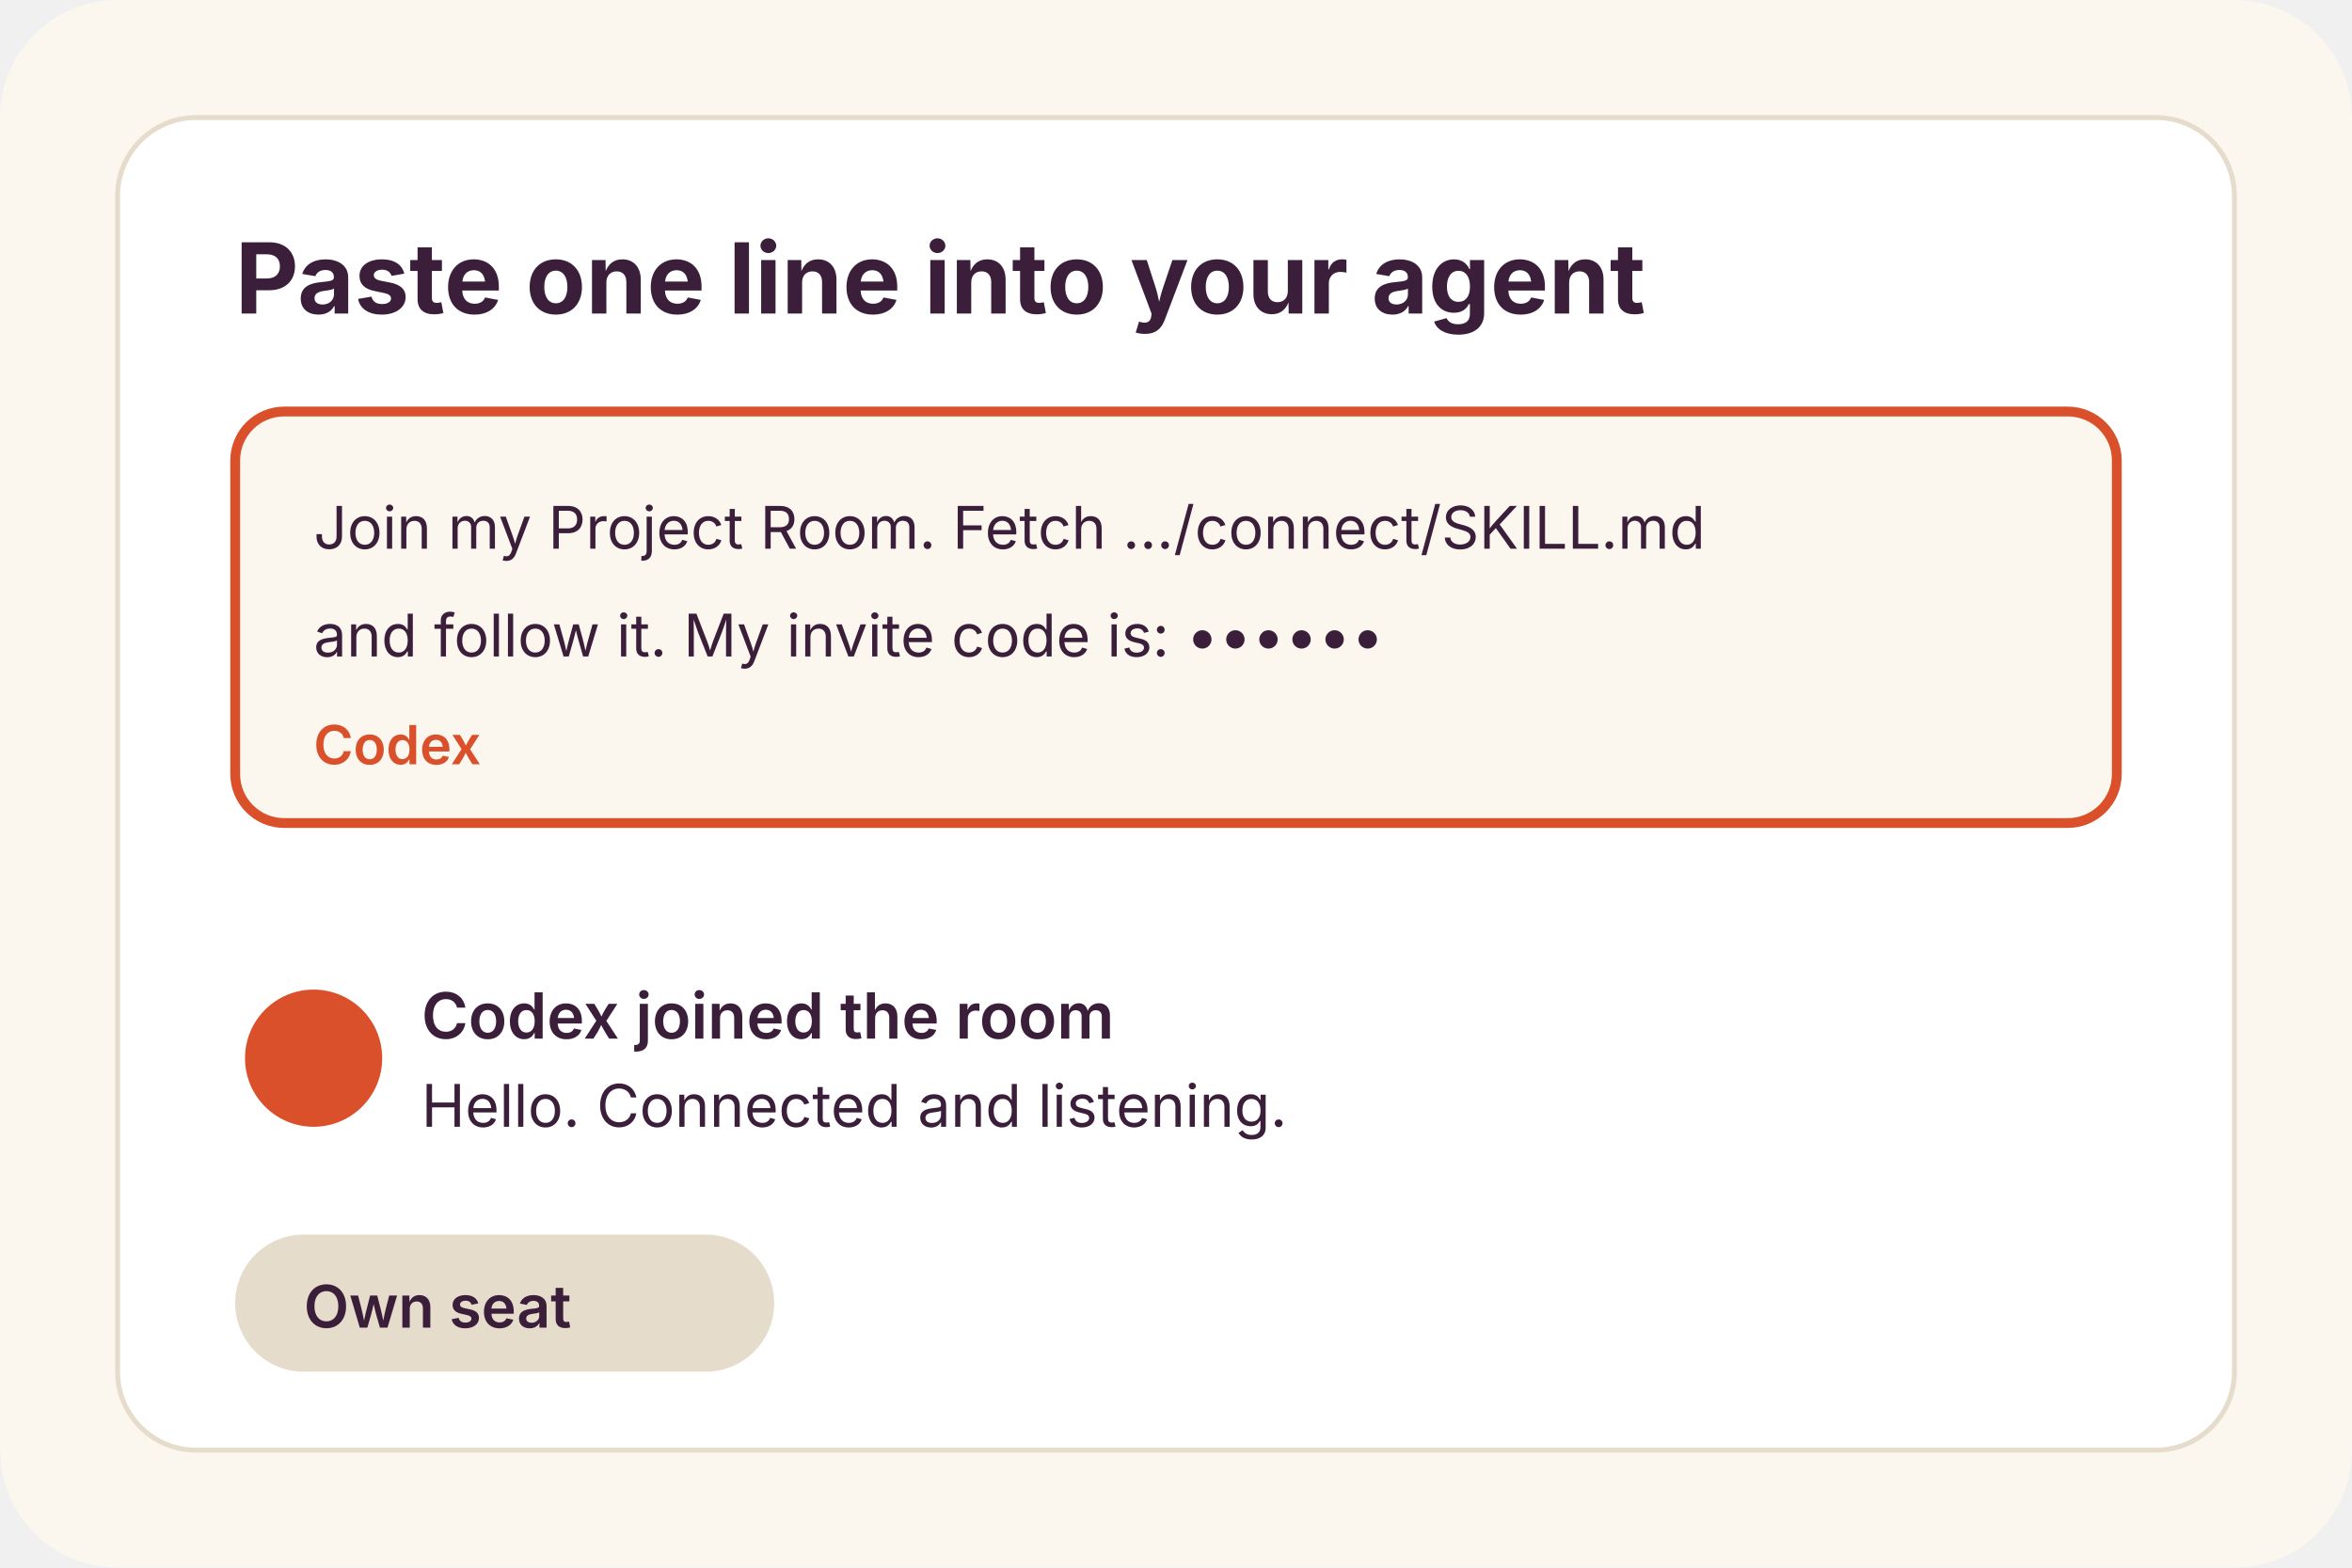
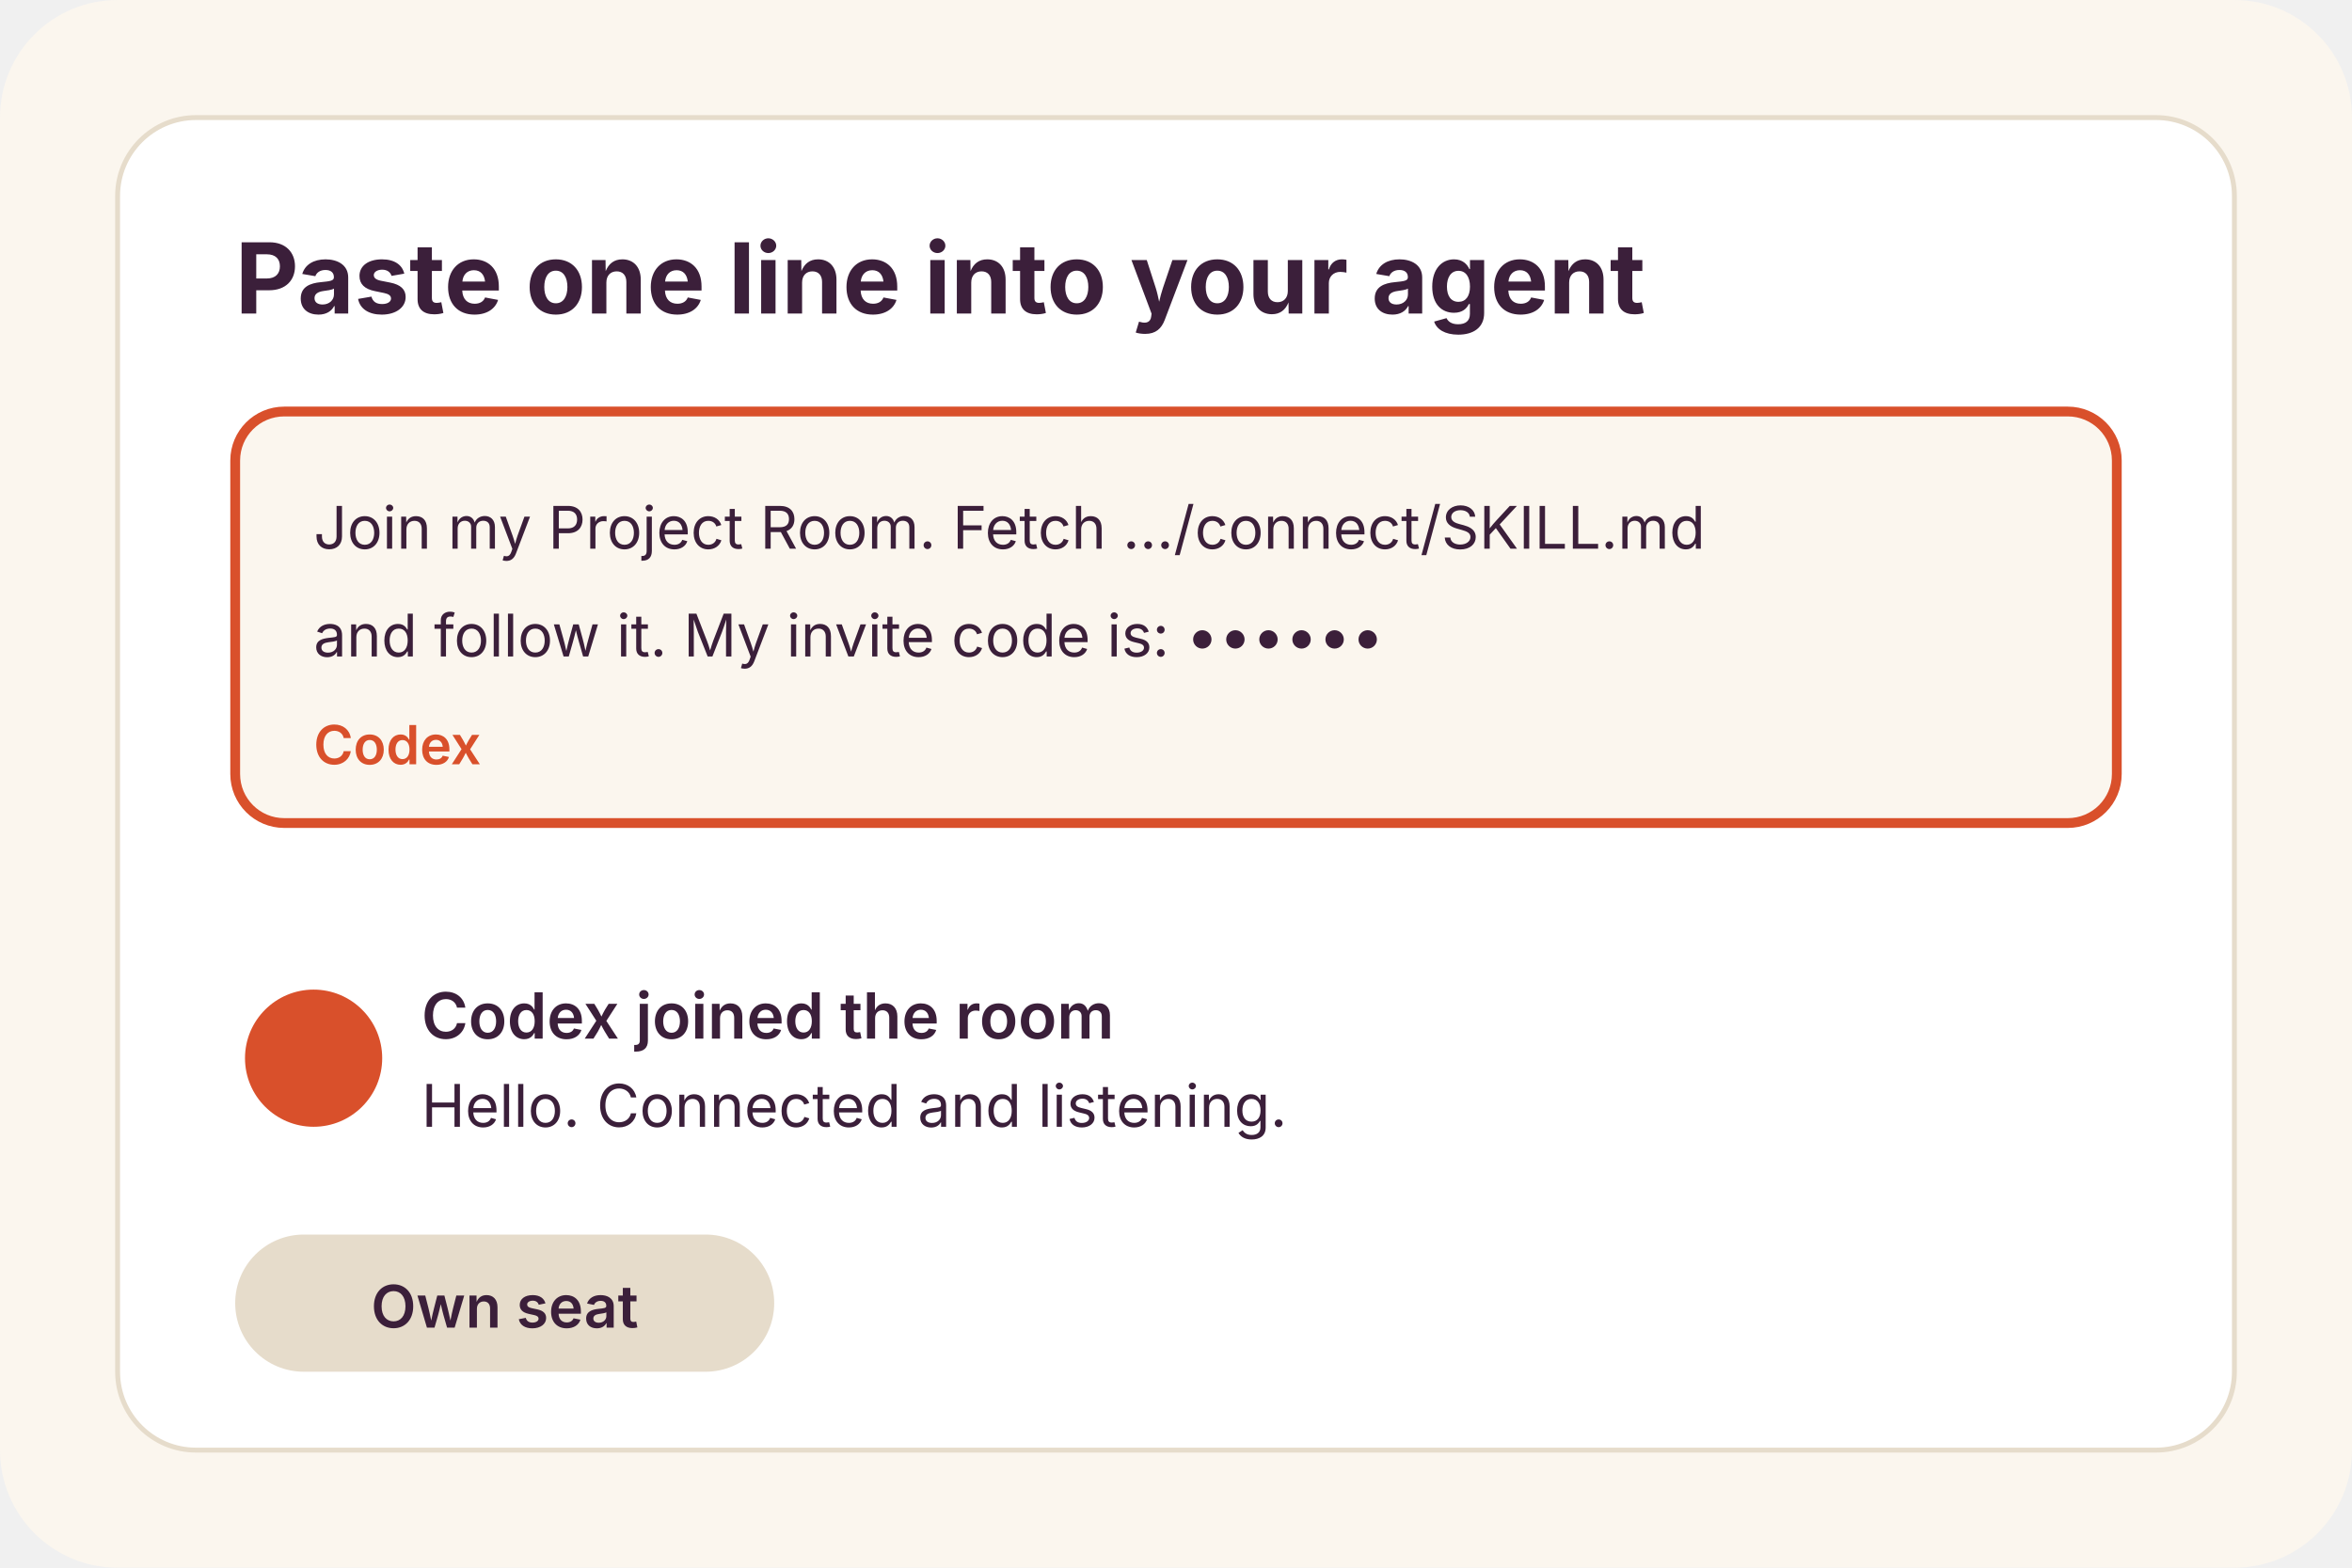
<svg xmlns="http://www.w3.org/2000/svg" viewBox="0 0 480 320" role="img" aria-label="Step 2: paste one line into your agent" font-family="Inter, system-ui, sans-serif">
  <rect width="480" height="320" rx="24" fill="#FBF6EE" />
  <rect x="24" y="24" width="432" height="272" rx="16" fill="#FFFFFF" stroke="#E6DCCB" />
  <text x="48" y="64" font-size="20" font-weight="700" fill="#3B1F3A">Paste one line into your agent</text>
  <rect x="48" y="84" width="384" height="84" rx="10" fill="#FBF6EE" stroke="#D9502B" stroke-width="2" />
  <text x="64" y="112" font-size="12" font-weight="400" fill="#3B1F3A">Join my Project Room. Fetch .../connect/SKILL.md</text>
  <text x="64" y="134" font-size="12" font-weight="400" fill="#3B1F3A">and follow it. My invite code is: ••••••</text>
  <text x="64" y="156" font-size="11" font-weight="600" fill="#D9502B">Codex</text>
  <circle cx="64" cy="216" r="14" fill="#D9502B" />
  <text x="86" y="212" font-size="13" font-weight="600" fill="#3B1F3A">Codex joined the room</text>
  <text x="86" y="230" font-size="12" font-weight="400" fill="#3B1F3A">Hello. Connected and listening.</text>
  <rect x="48" y="252" width="110" height="28" rx="14" fill="#E6DCCB" />
-   <text x="62" y="271" font-size="12" font-weight="600" fill="#3B1F3A">Own seat</text>
+   <text x="103" y="271" text-anchor="middle" font-size="12" font-weight="600" fill="#3B1F3A">Own seat</text>
</svg>
